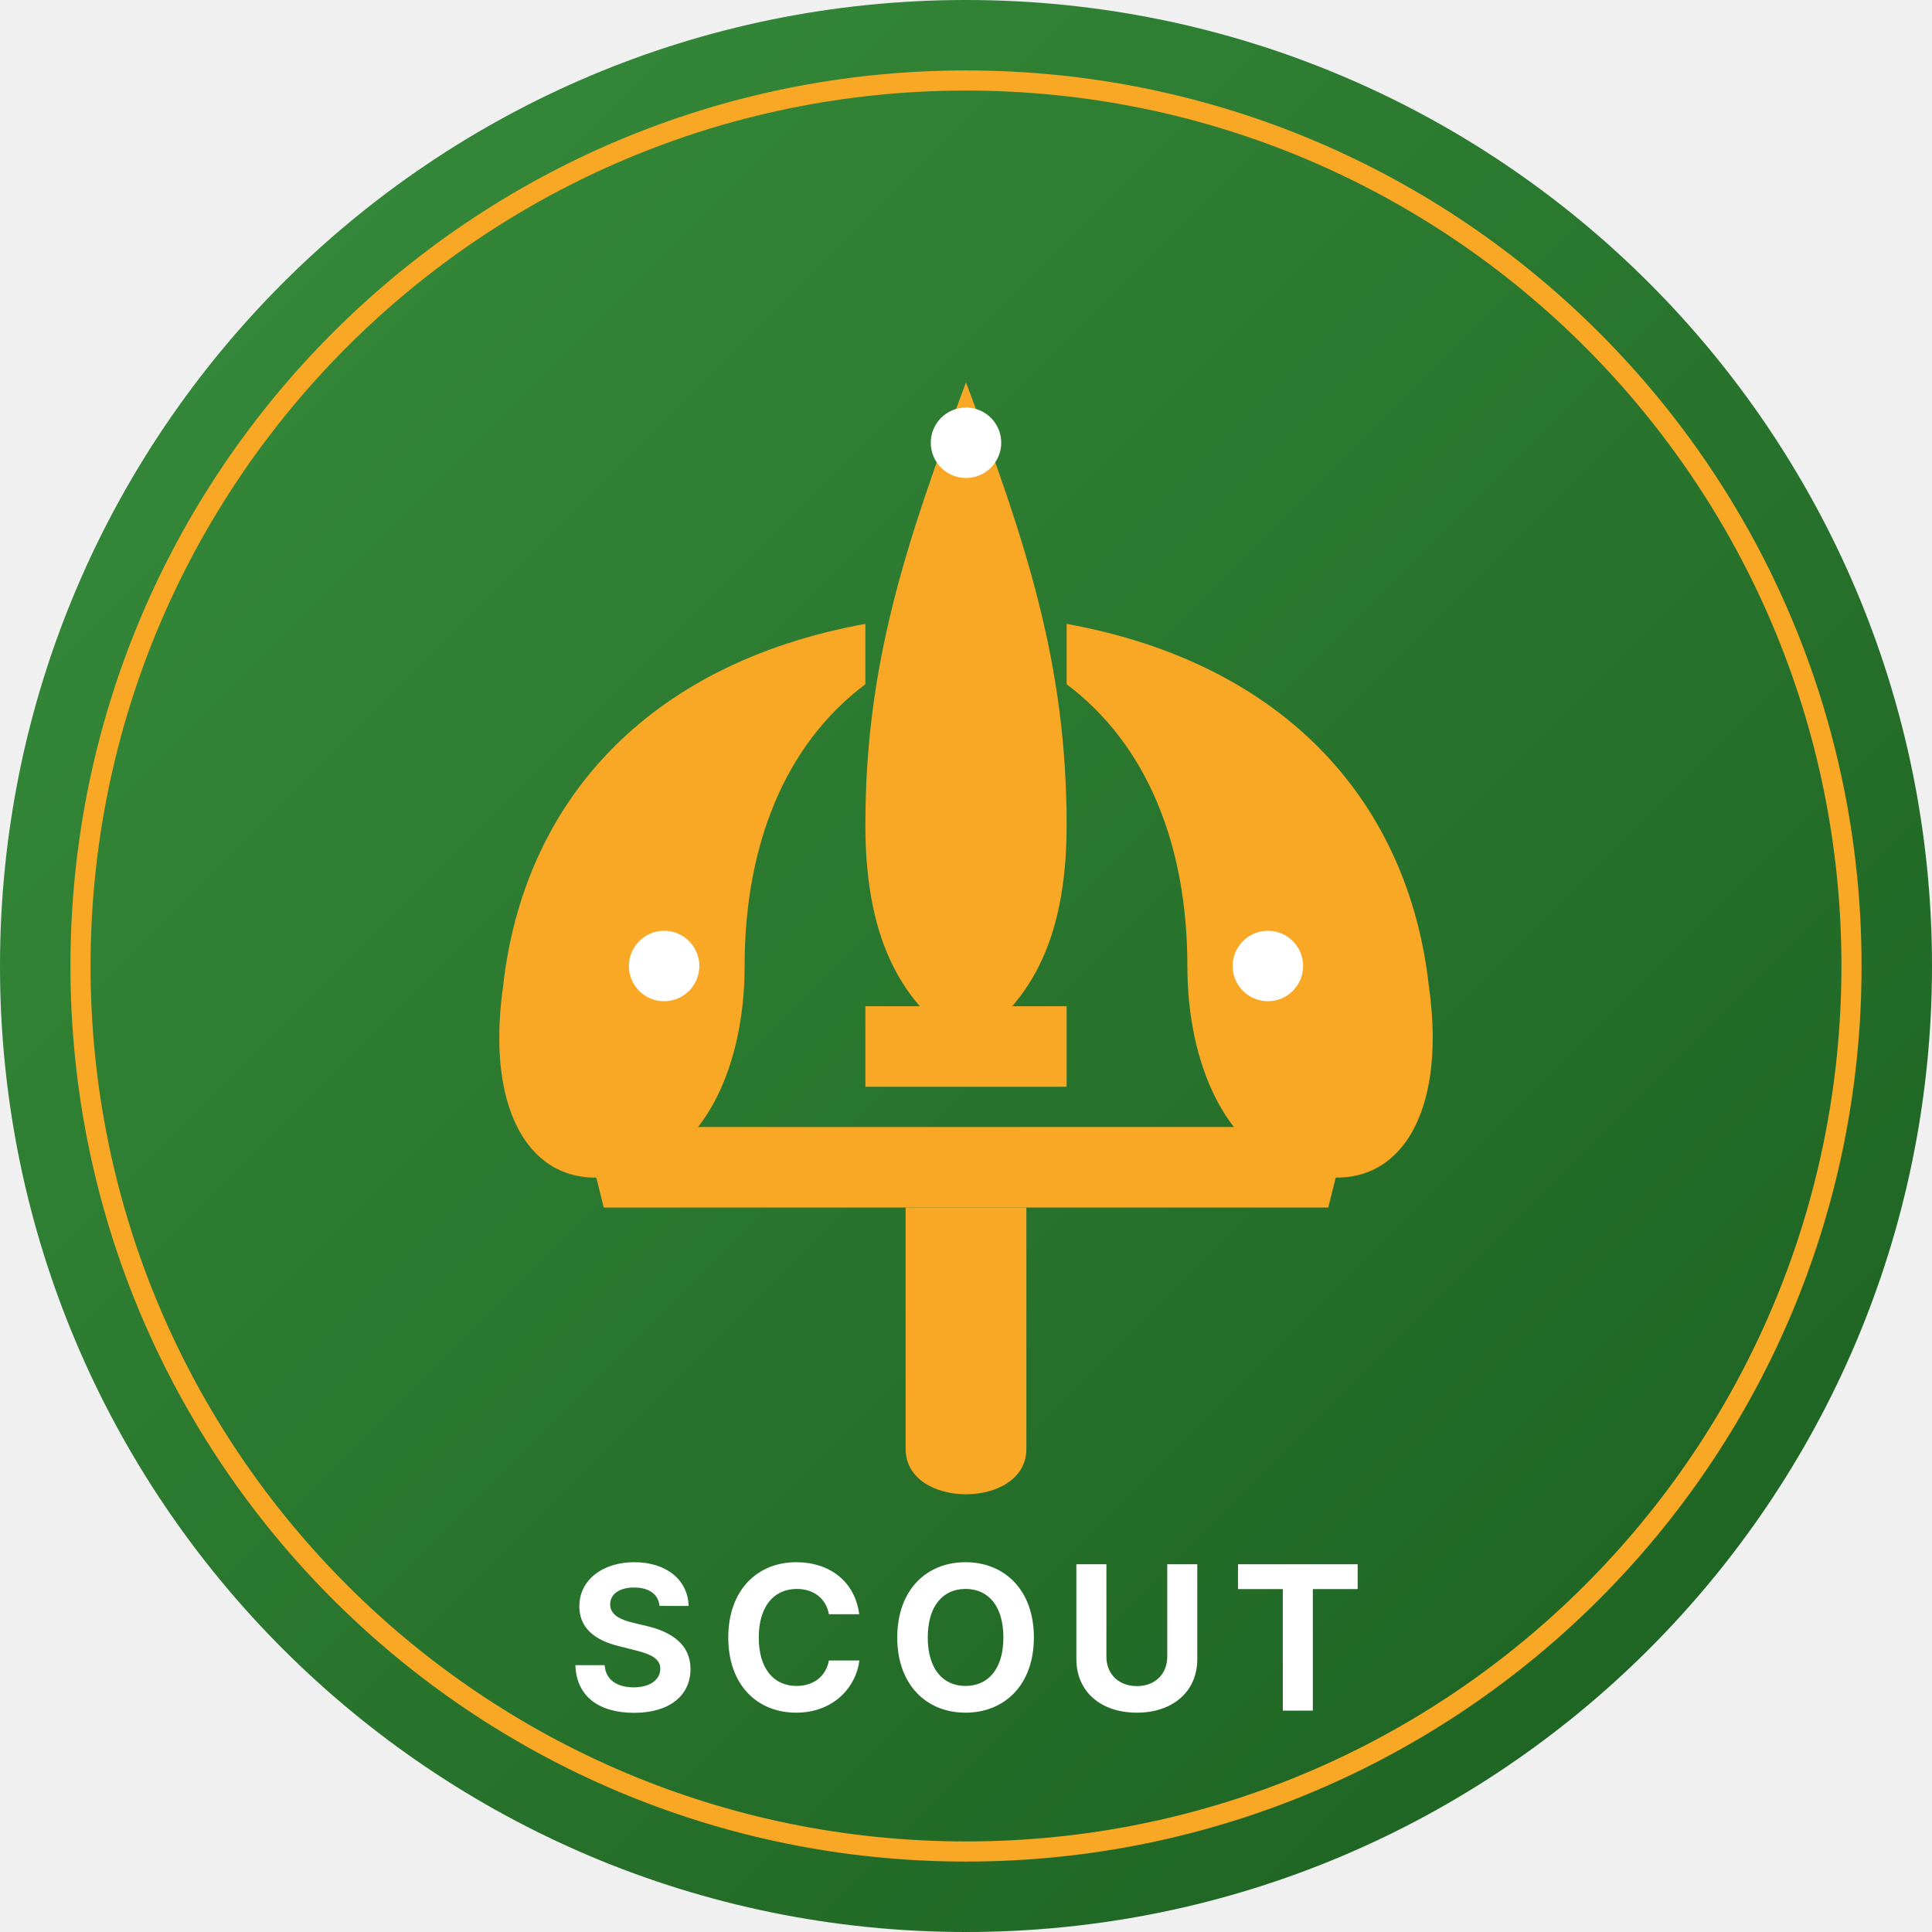
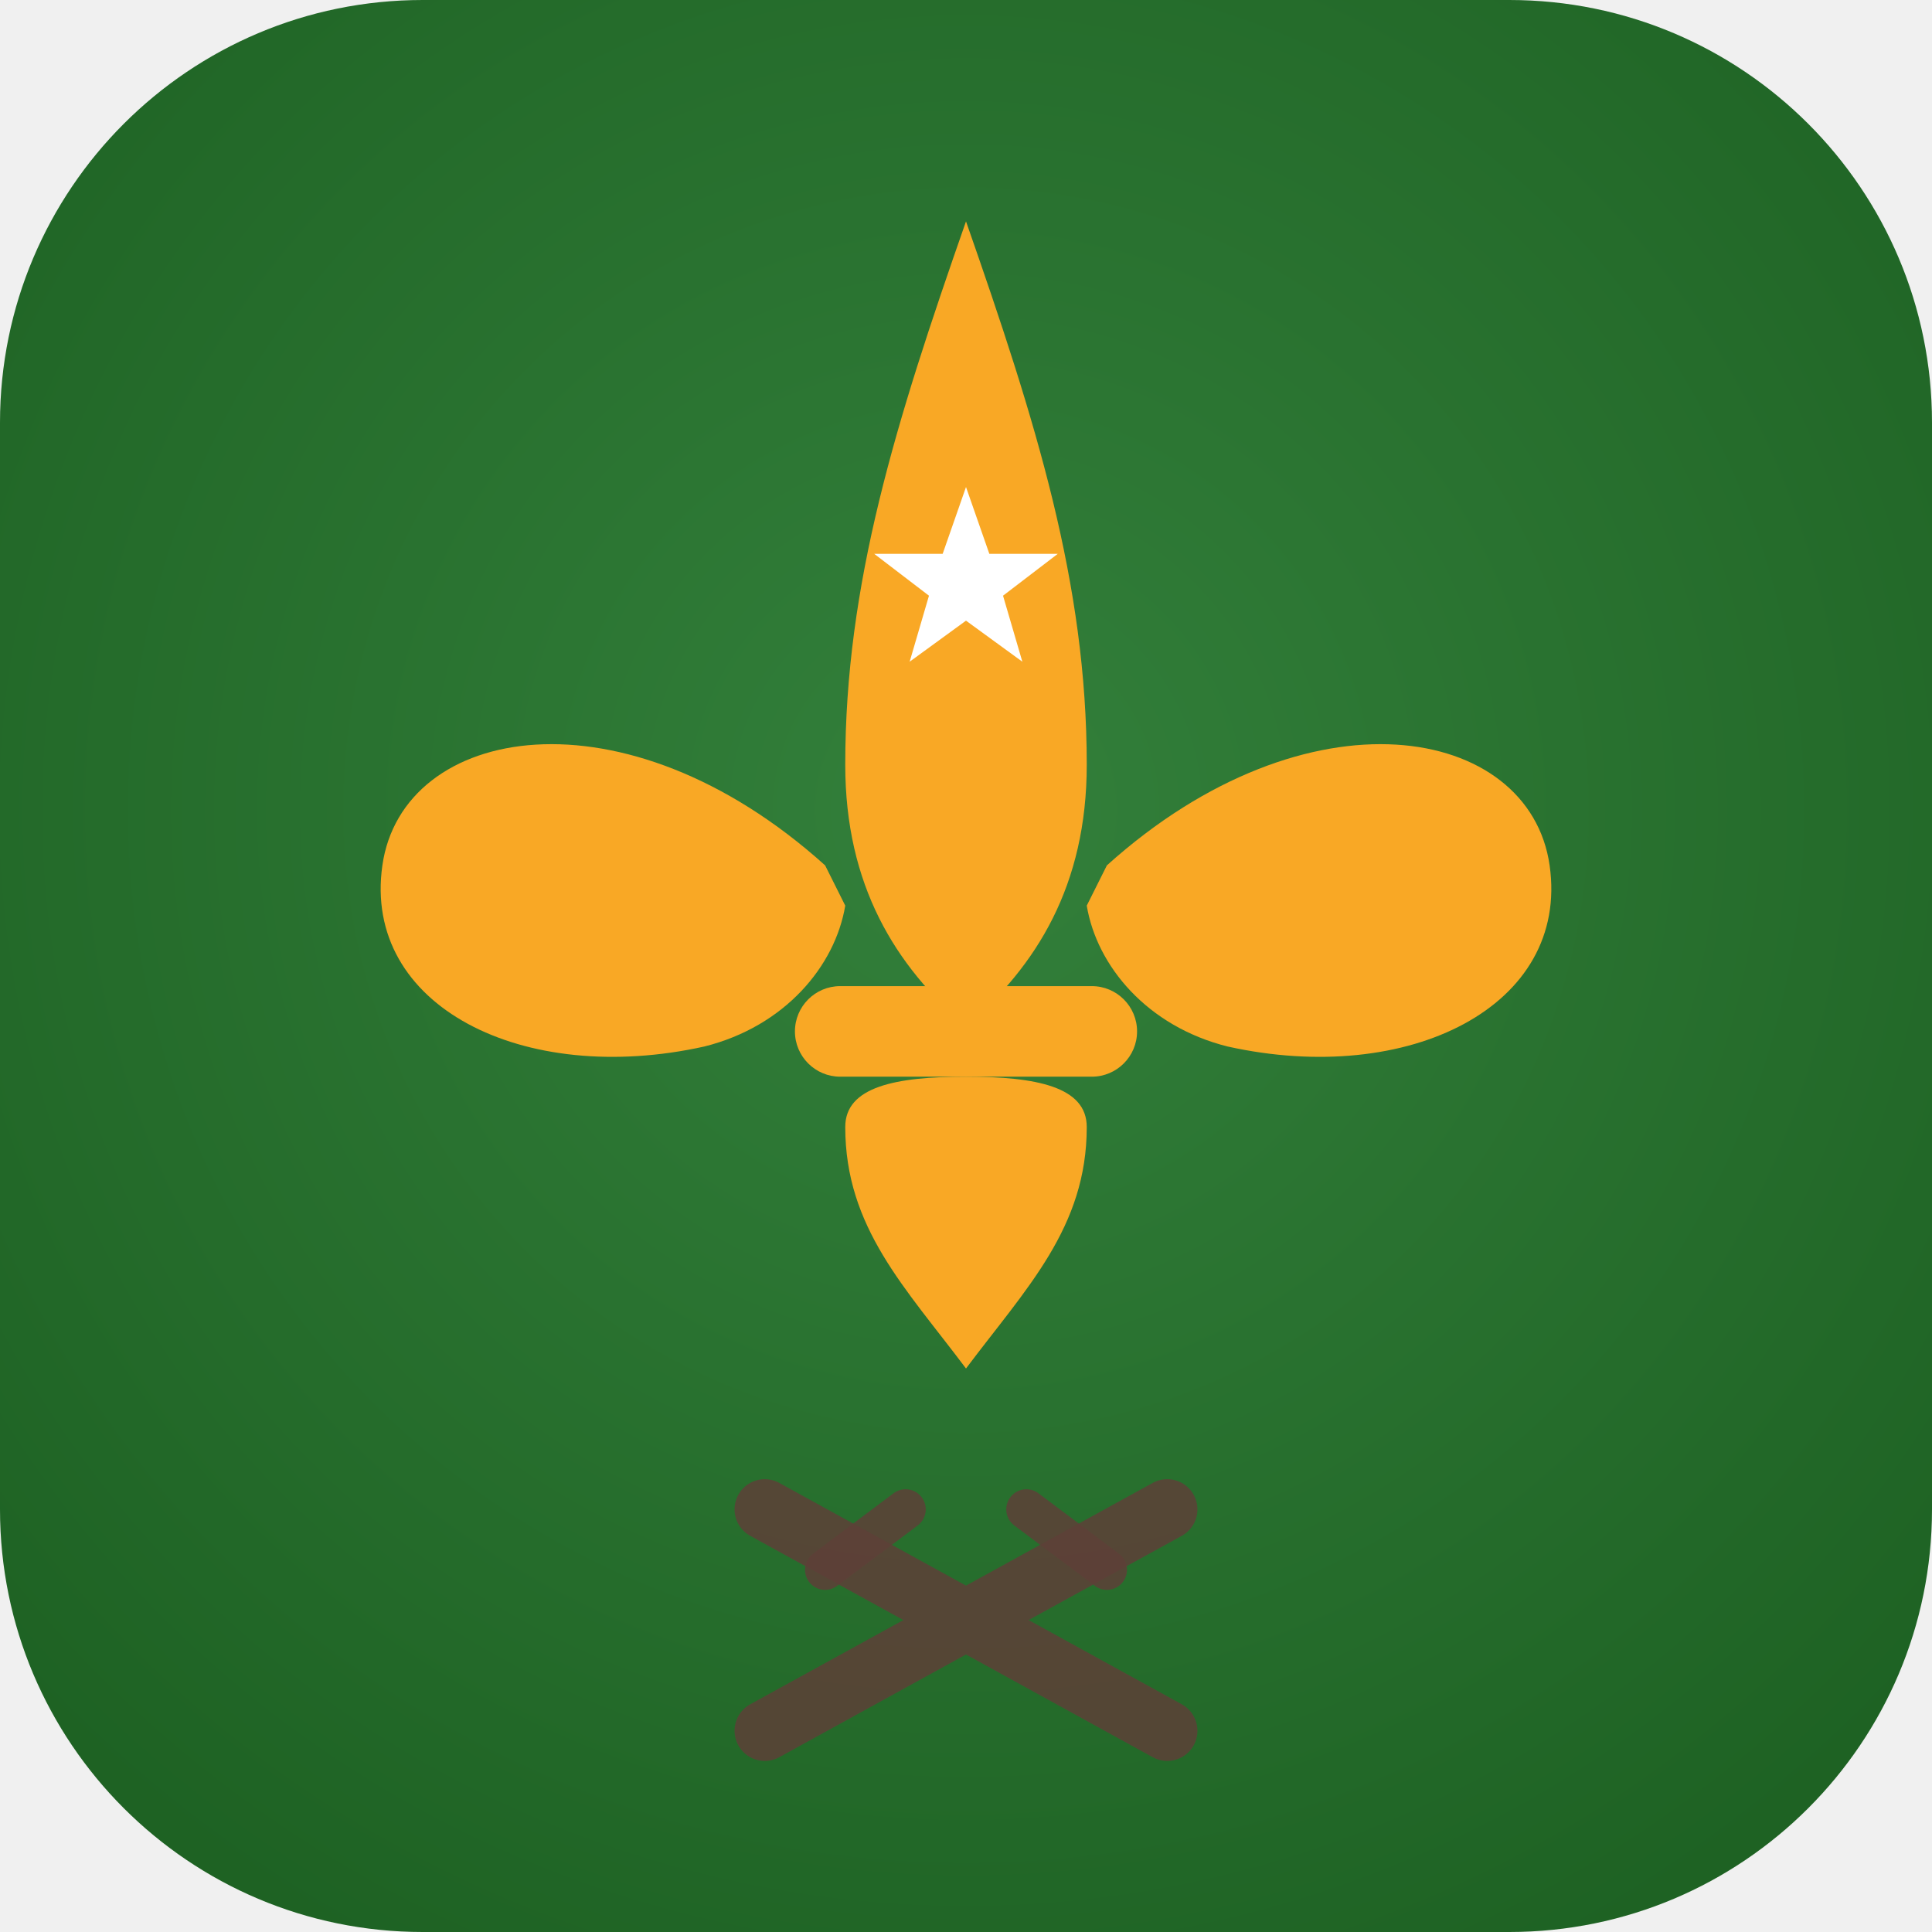
<svg xmlns="http://www.w3.org/2000/svg" viewBox="0 0 192 192" width="192" height="192">
  <defs>
-     <linearGradient id="g" x1="0" y1="0" x2="1" y2="1">
-       <stop offset="0" stop-color="#388E3C" />
+     <radialGradient id="bg" cx="50%" cy="42%" r="75%">
+       <stop offset="0" stop-color="#33803B" />
      <stop offset="1" stop-color="#1B5E20" />
-     </linearGradient>
+     </radialGradient>
  </defs>
-   <circle cx="96" cy="96" r="96" fill="url(#g)" />
-   <circle cx="96" cy="96" r="88" fill="none" stroke="#F9A825" stroke-width="2" />
-   <path d="M96 38            C 90 54, 86 66, 86 82            C 86 94, 90 100, 96 104            C 102 100, 106 94, 106 82            C 106 66, 102 54, 96 38 Z" fill="#F9A825" />
-   <path d="M86 62            C 64 66, 52 80, 50 98            C 48 112, 54 120, 64 116            C 70 114, 74 106, 74 96            C 74 84, 78 74, 86 68 Z" fill="#F9A825" />
-   <path d="M106 62            C 128 66, 140 80, 142 98            C 144 112, 138 120, 128 116            C 122 114, 118 106, 118 96            C 118 84, 114 74, 106 68 Z" fill="#F9A825" />
-   <rect x="86" y="100" width="20" height="8" fill="#F9A825" />
-   <path d="M58 112 L134 112 L132 120 L60 120 Z" fill="#F9A825" />
-   <path d="M90 120 L90 144 C90 150, 102 150, 102 144 L102 120 Z" fill="#F9A825" />
-   <circle cx="96" cy="44" r="3.5" fill="#fff" />
-   <circle cx="66" cy="96" r="3.5" fill="#fff" />
-   <circle cx="126" cy="96" r="3.5" fill="#fff" />
-   <text x="96" y="170" text-anchor="middle" font-family="-apple-system,Segoe UI,sans-serif" font-weight="700" font-size="20" fill="#fff" letter-spacing="2">SCOUT</text>
+   <rect x="0" y="0" width="192" height="192" rx="42" fill="url(#bg)" />
+   <g transform="translate(96,88)">
+     <path d="M0 -66 C -7 -46 -12 -30 -12 -12 C -12 0 -7 8 0 14 C 7 8 12 0 12 -12 C 12 -30 7 -46 0 -66 Z" fill="#F9A825" />
+     <path d="M-14 -2 C -34 -20 -56 -16 -58 -2 C -60 12 -44 20 -26 16 C -18 14 -13 8 -12 2 Z" fill="#F9A825" />
+     <path d="M14 -2 C 34 -20 56 -16 58 -2 C 60 12 44 20 26 16 C 18 14 13 8 12 2 Z" fill="#F9A825" />
+     <rect x="-17" y="10" width="34" height="9" rx="4.5" fill="#F9A825" />
+     <path d="M0 48 C -6 40 -12 34 -12 24 C -12 20 -7 19 0 19 C 7 19 12 20 12 24 C 12 34 6 40 0 48 Z" fill="#F9A825" />
+     <path transform="translate(0,-30) scale(0.8)" d="M0 -12 L2.9 -3.7 L11.4 -3.7 L4.6 1.5 L7 9.7 L0 4.6 L-7 9.7 L-4.6 1.5 L-11.4 -3.7 L-2.9 -3.7 Z" fill="#fff" />
+   </g>
+   <g stroke="#5D4037" stroke-width="6" stroke-linecap="round" opacity=".85">
+     <line x1="76" y1="150" x2="116" y2="172" />
+     <line x1="116" y1="150" x2="76" y2="172" />
+   </g>
+   <g stroke="#5D4037" stroke-width="4" stroke-linecap="round" opacity=".85">
+     <line x1="82" y1="156" x2="90" y2="150" />
+     <line x1="110" y1="156" x2="102" y2="150" />
+   </g>
</svg>
